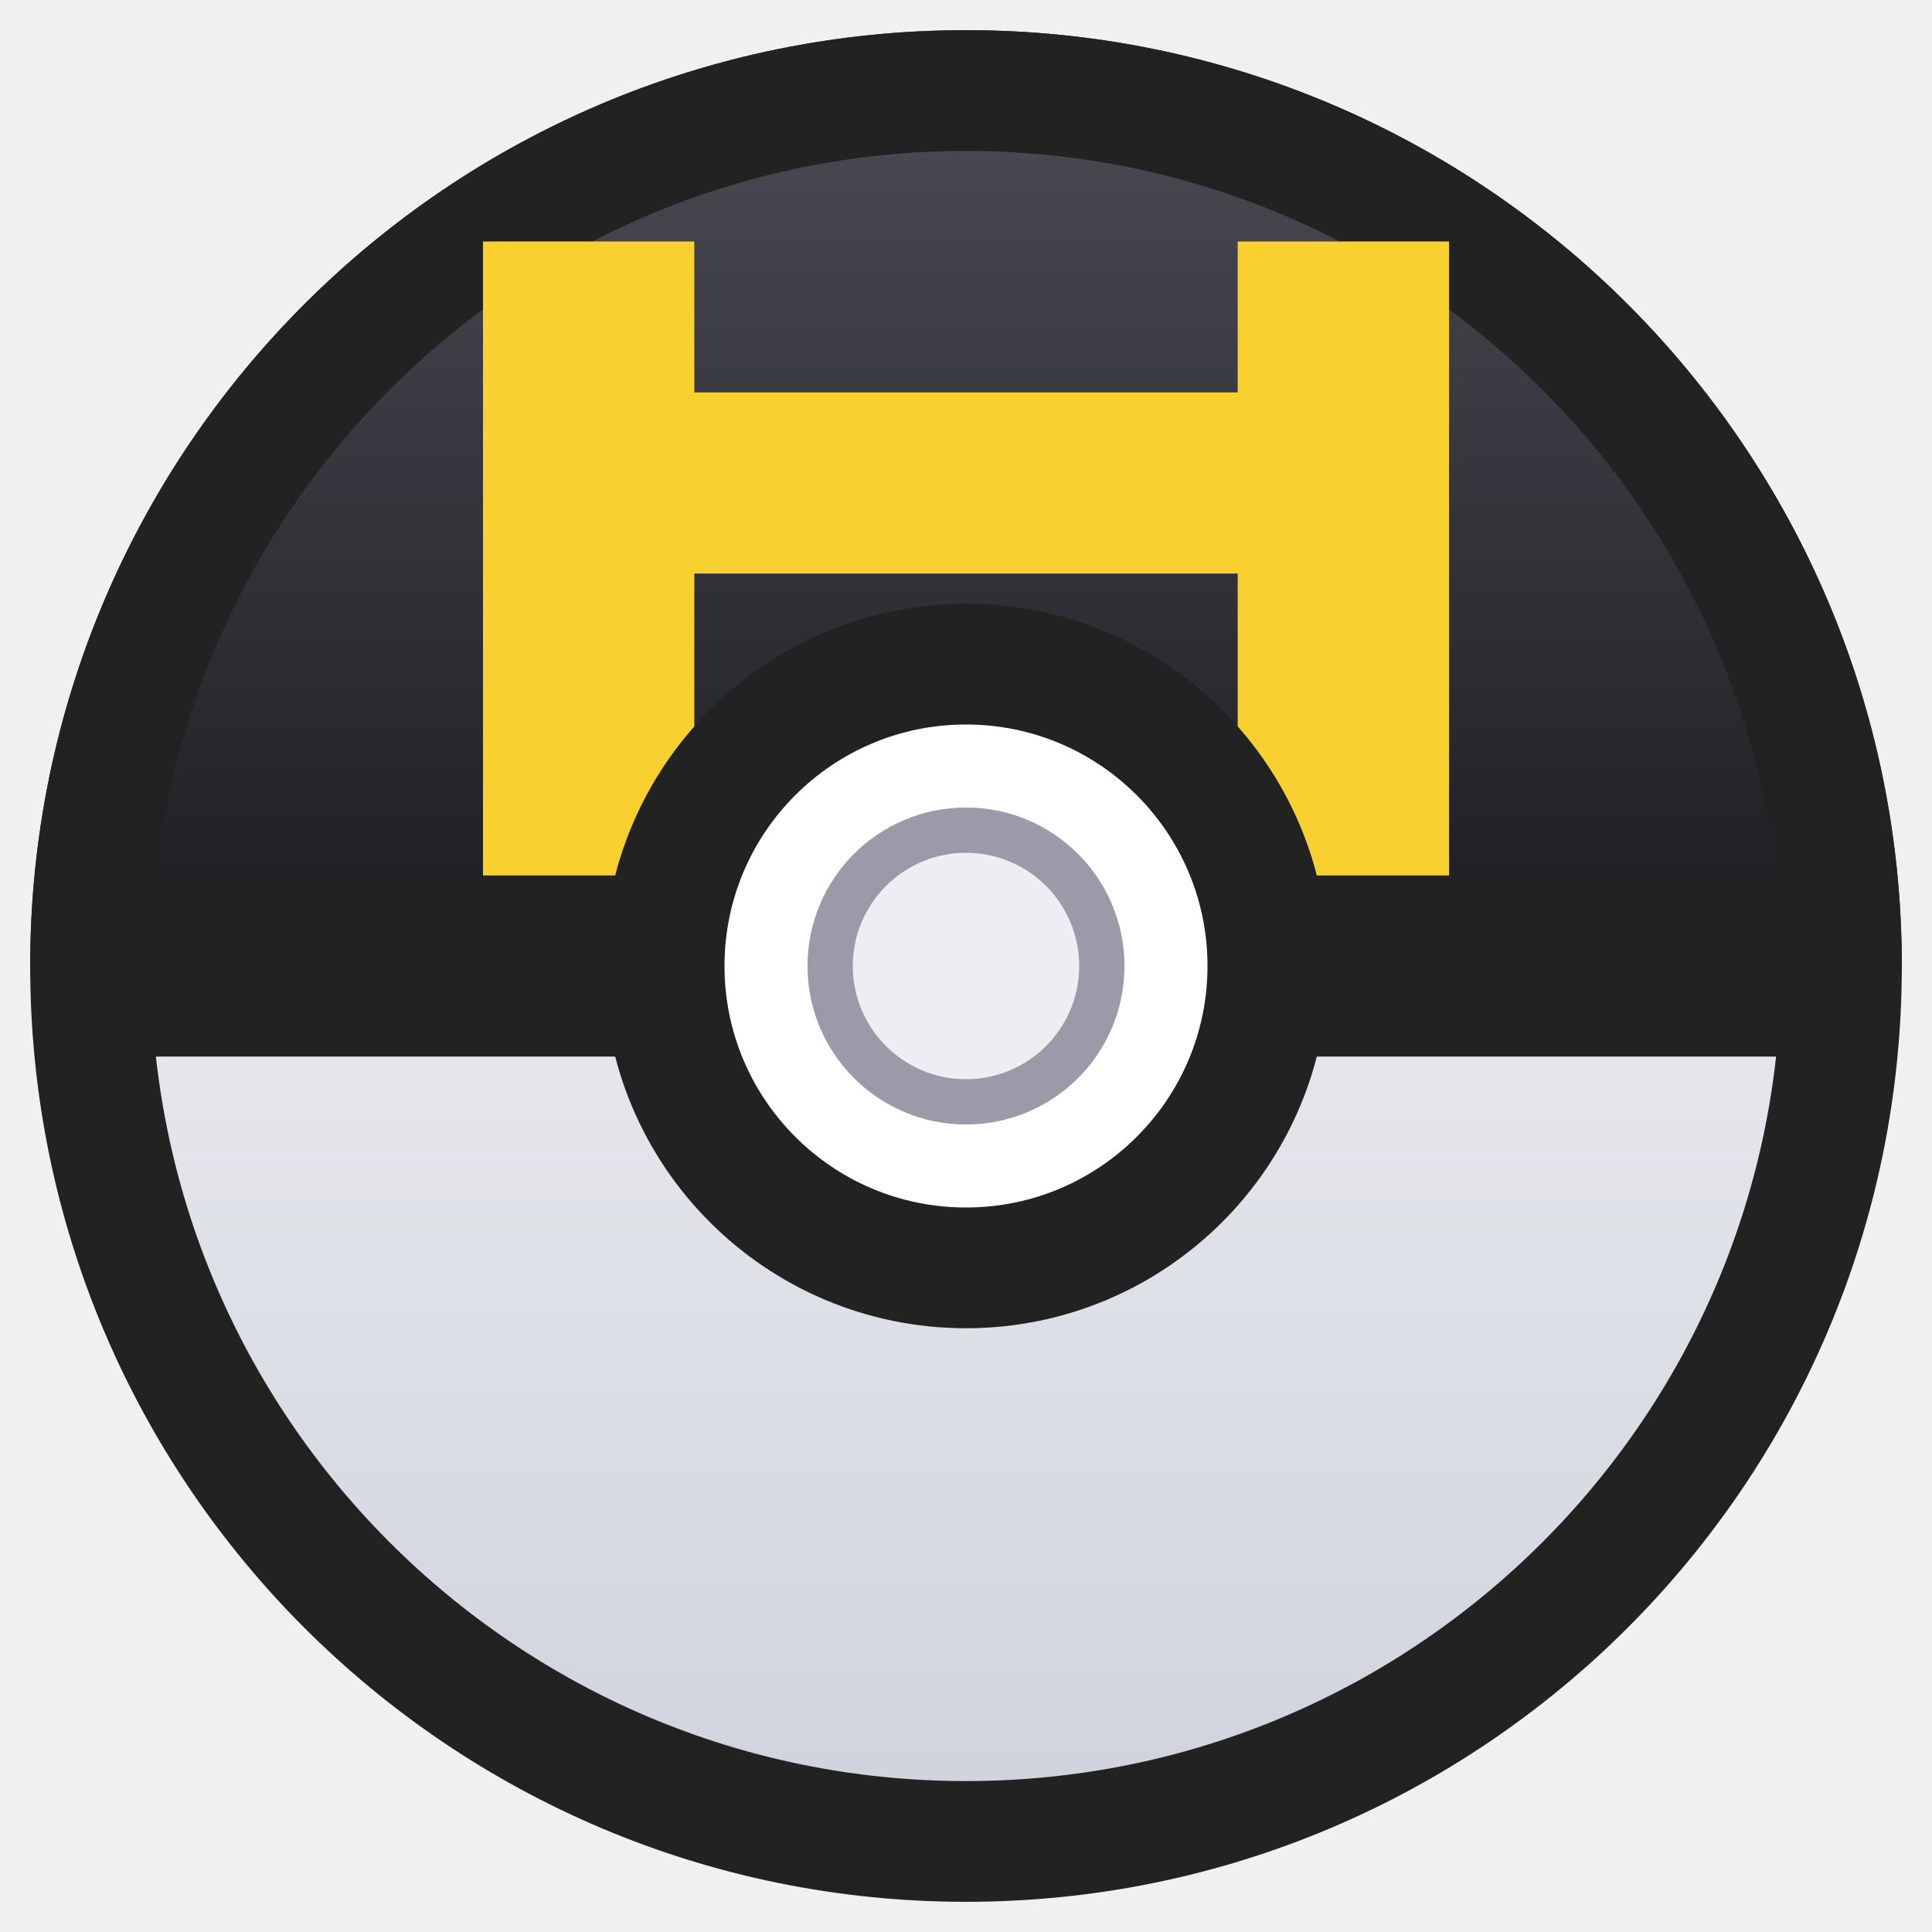
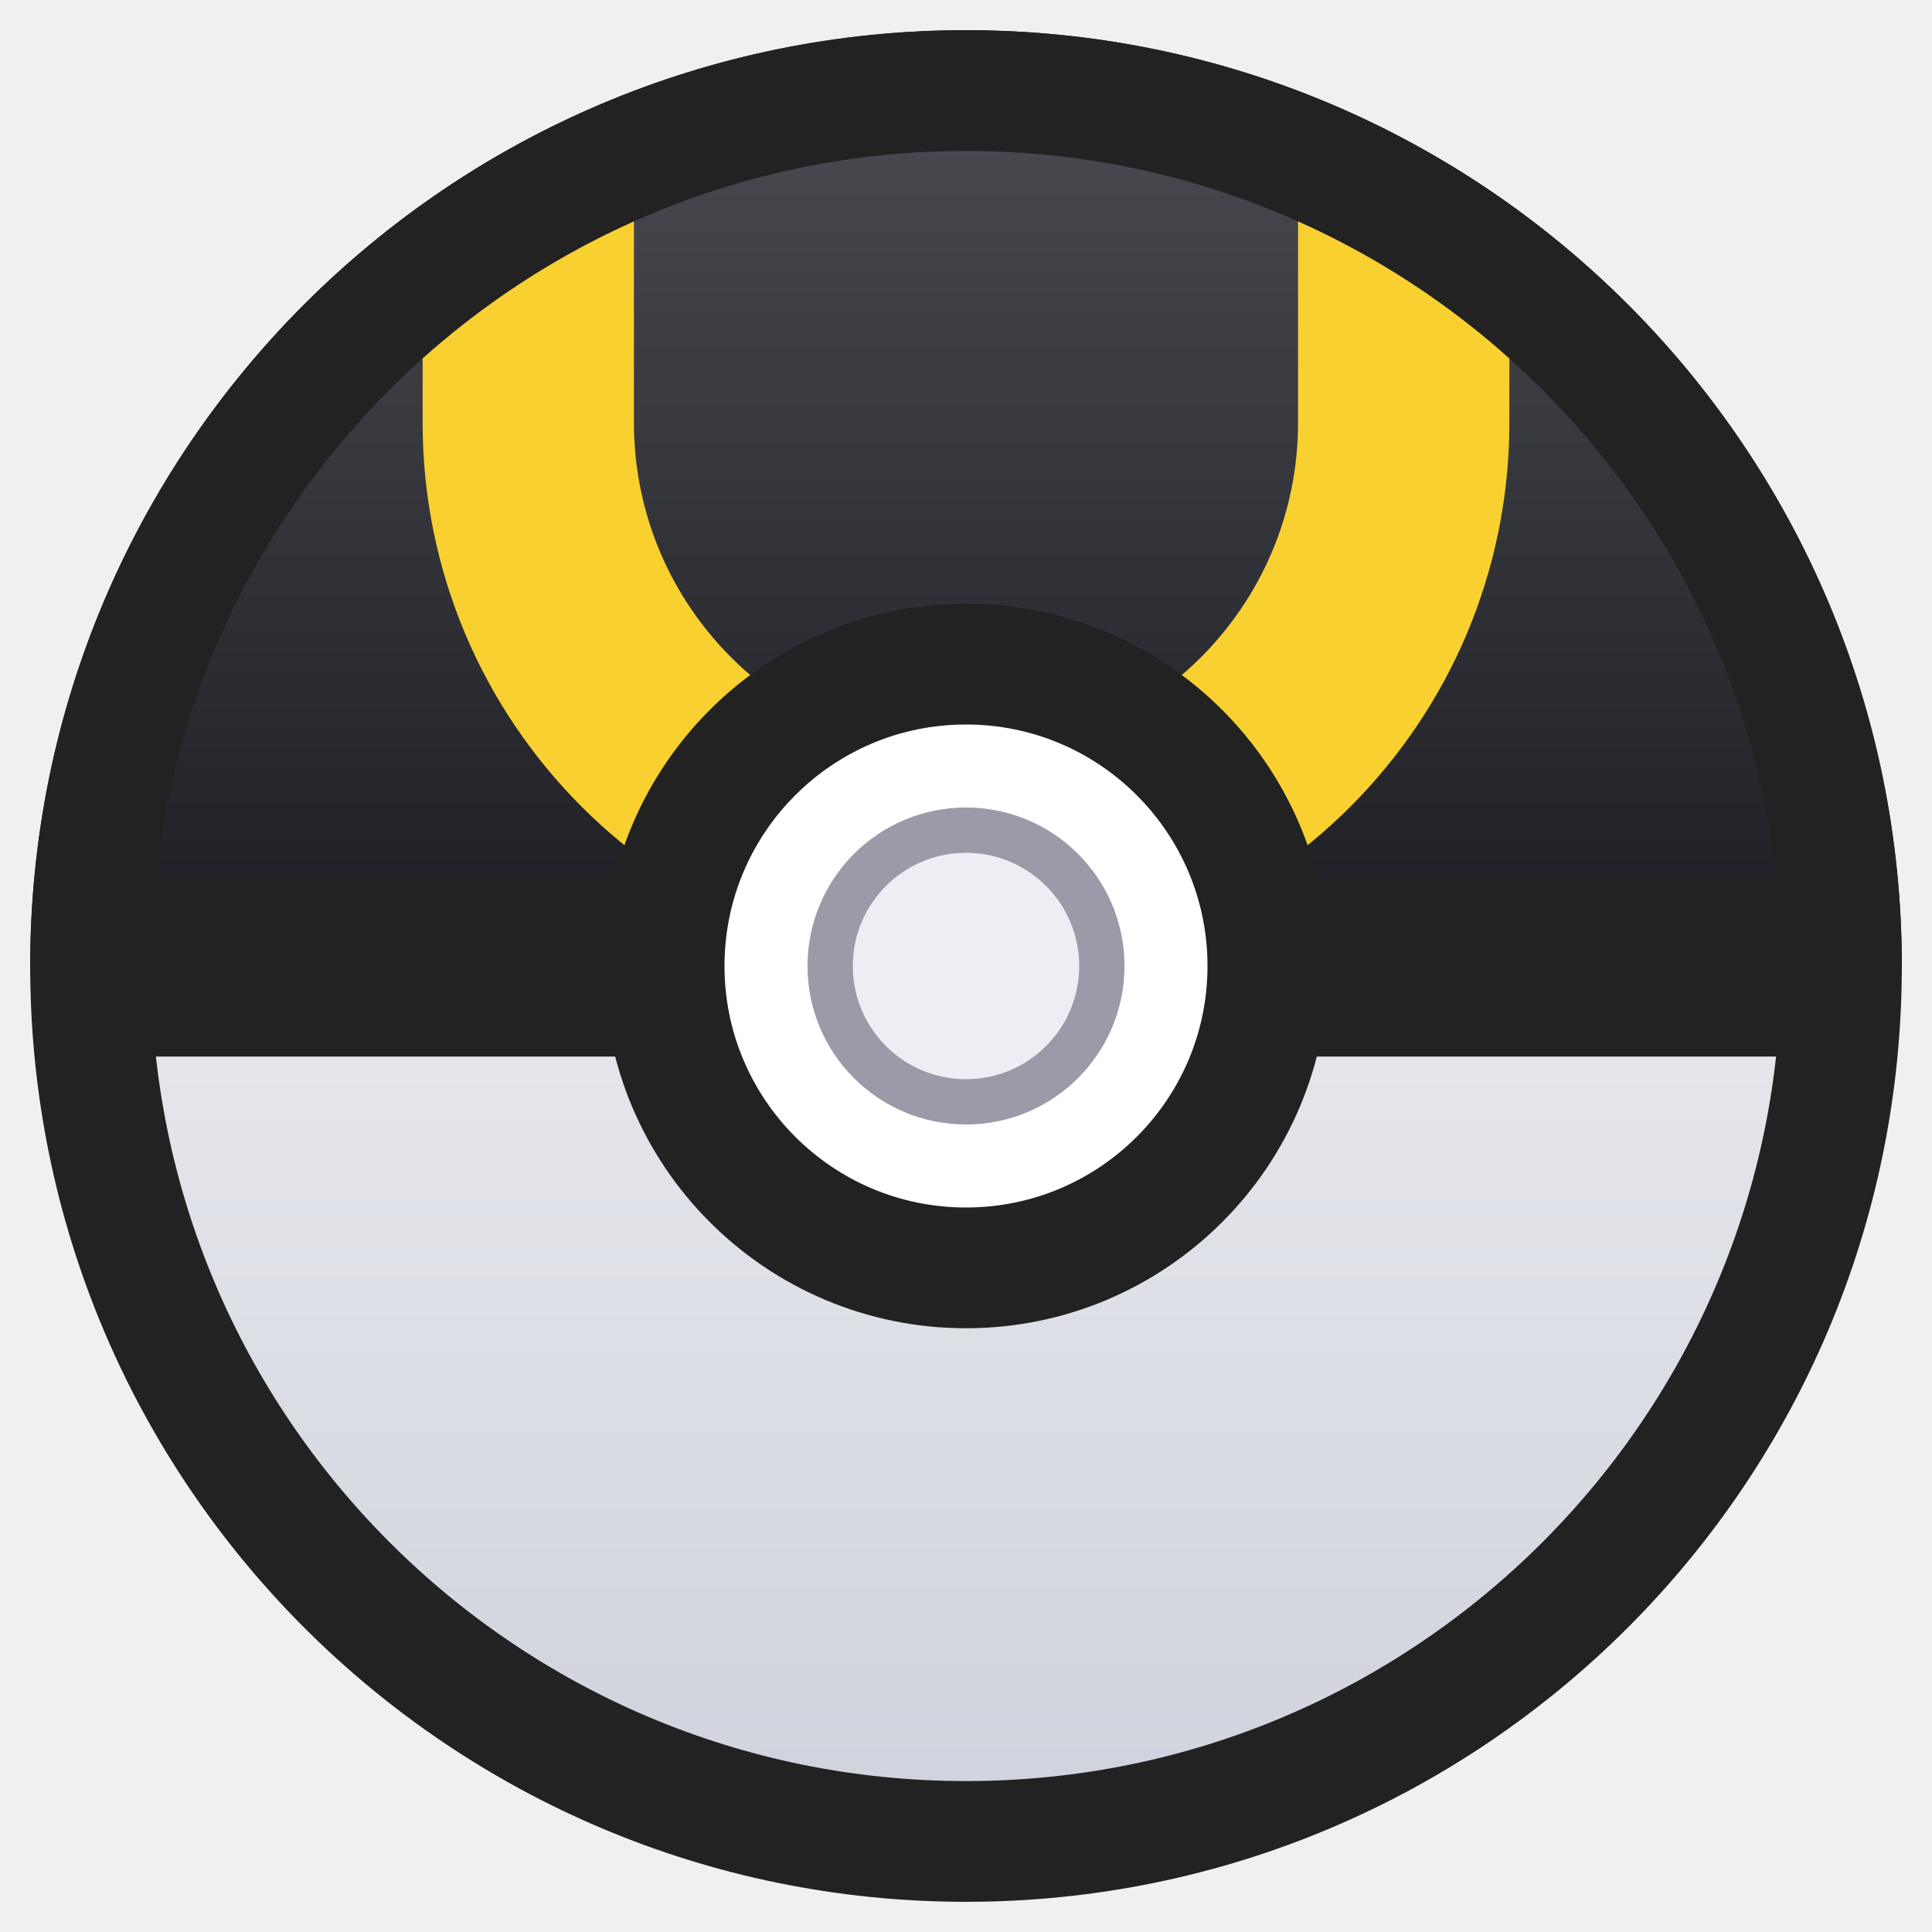
<svg xmlns="http://www.w3.org/2000/svg" viewBox="0 0 64 64">
  <defs>
    <linearGradient id="black" x1="0" y1="0" x2="0" y2="1">
      <stop offset="0" stop-color="#4a4a52" />
      <stop offset="1" stop-color="#1c1c22" />
    </linearGradient>
    <linearGradient id="white" x1="0" y1="0" x2="0" y2="1">
      <stop offset="0" stop-color="#ffffff" />
      <stop offset="1" stop-color="#cfd2dc" />
    </linearGradient>
+     <clipPath id="ball">
+       <circle cx="32" cy="32" r="27" />
+     </clipPath>
  </defs>
  <circle cx="32" cy="32" r="29" fill="url(#white)" stroke="#222" stroke-width="4" />
  <path d="M3 32 A29 29 0 0 1 61 32 Z" fill="url(#black)" stroke="#222" stroke-width="4" stroke-linejoin="round" />
-   <path d="M16 8 L16 30 L23 30 L23 19 L41 19 L41 30 L48 30 L48 8 L41 8 L41 13 L23 13 L23 8 Z" fill="#f8d030" />
+   <path d="M14 0 L14 14 A18 18 0 0 0 50 14 L50 0 L43 0 L43 14 A11 11 0 0 1 21 14 L21 0 Z" fill="#f8d030" clip-path="url(#ball)" />
  <rect x="3" y="29" width="58" height="6" fill="#222" />
  <circle cx="32" cy="32" r="10" fill="#fff" stroke="#222" stroke-width="4" />
  <circle cx="32" cy="32" r="4.5" fill="#eceef4" stroke="#9a9aa8" stroke-width="1.5" />
</svg>
